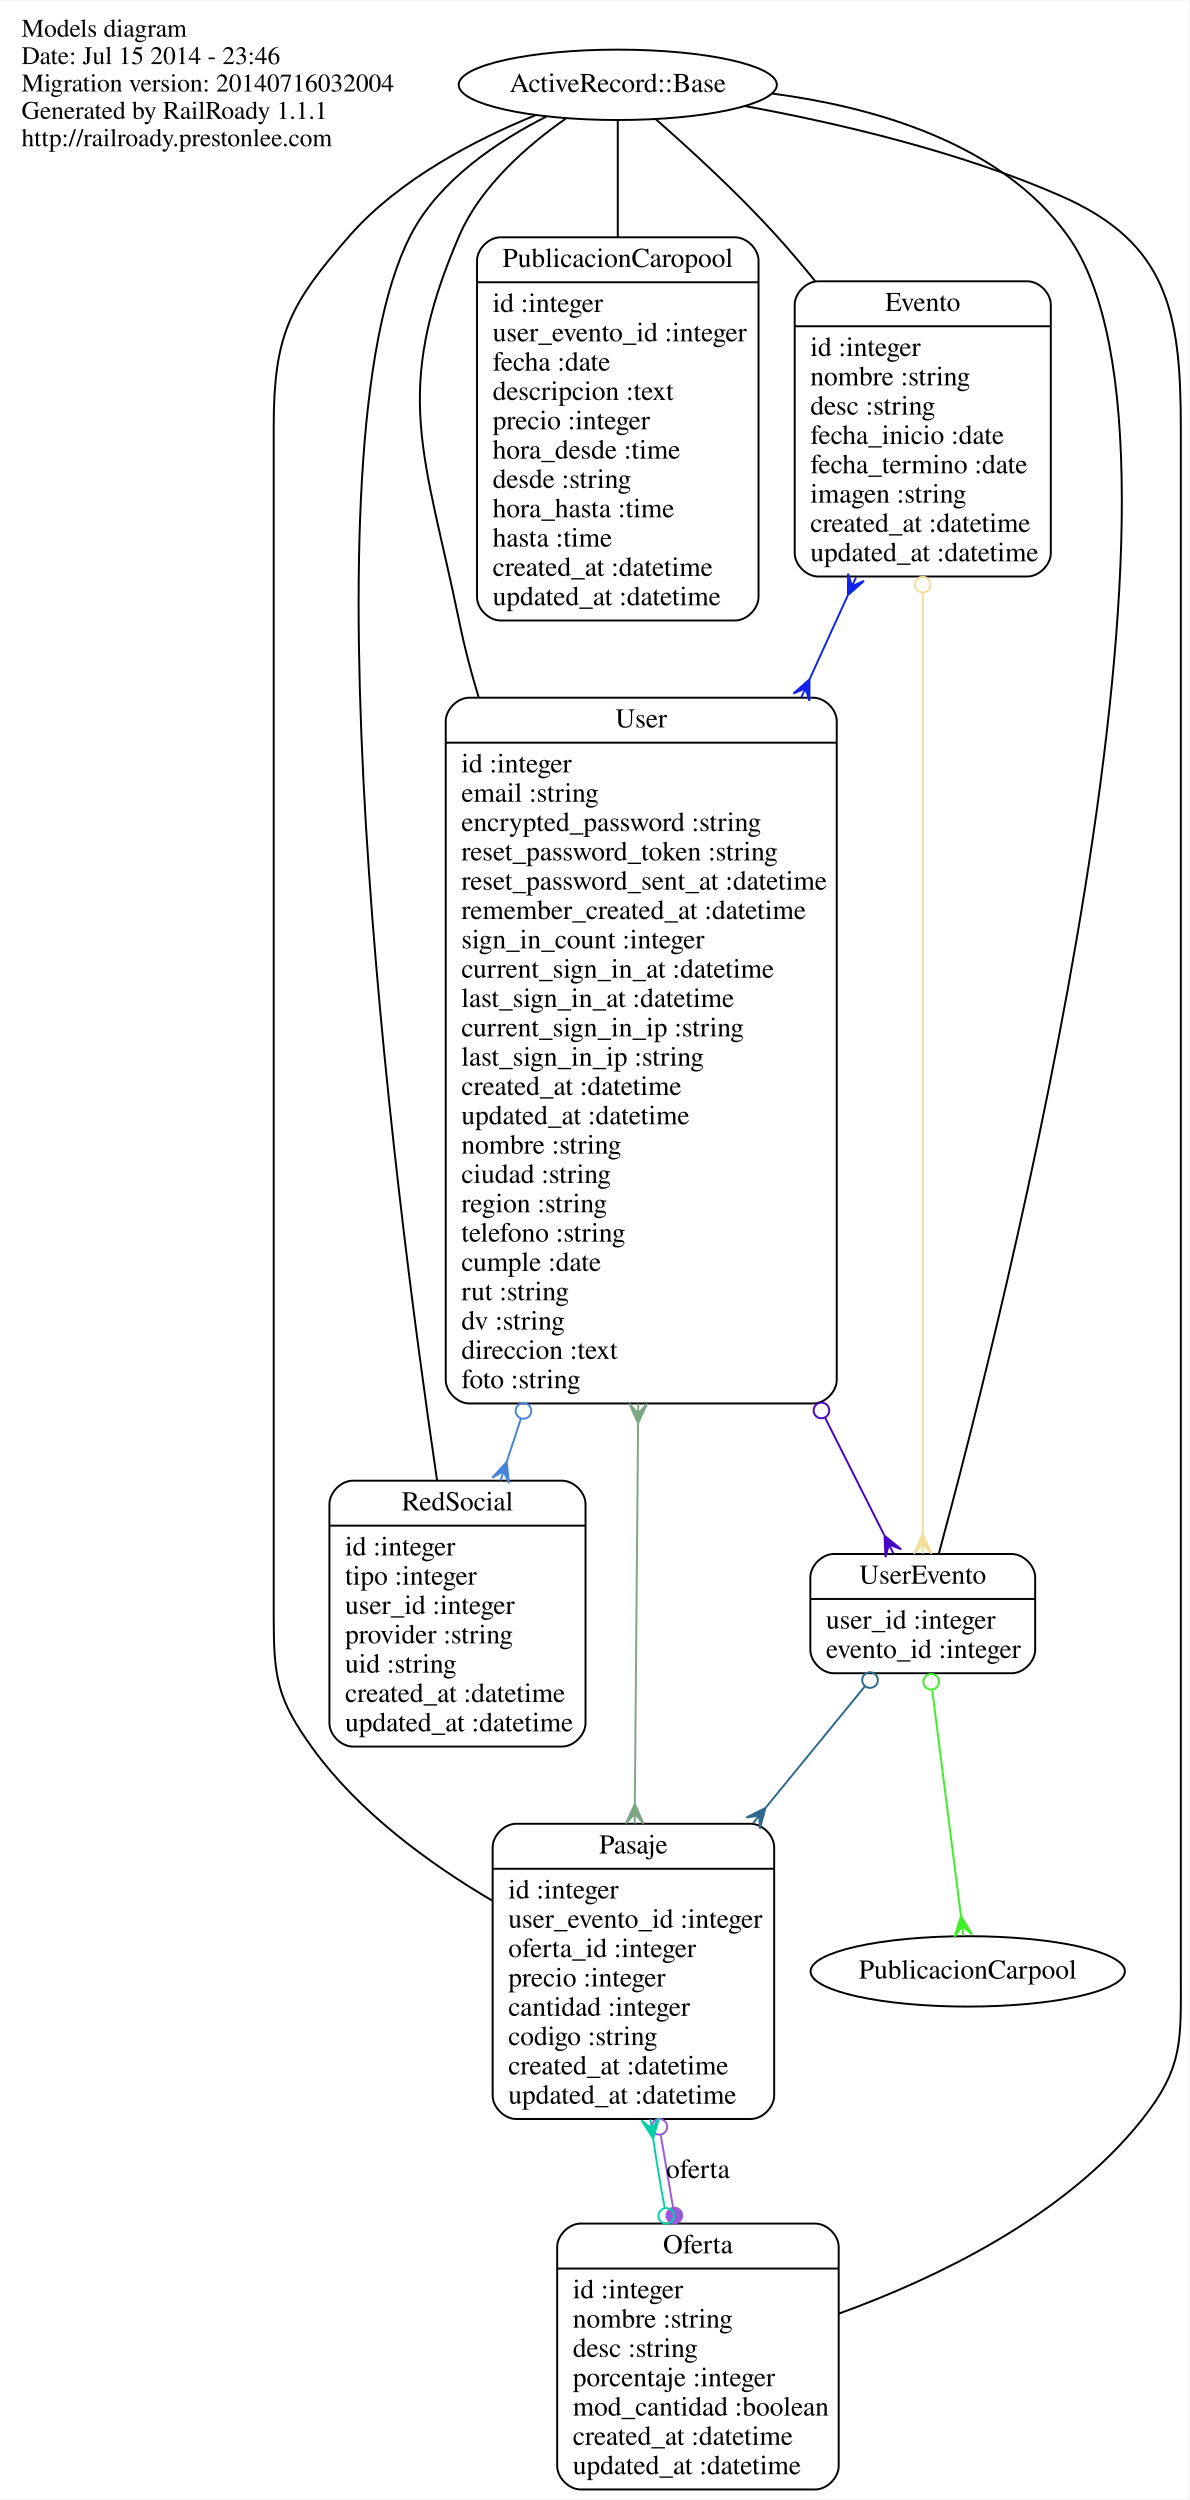
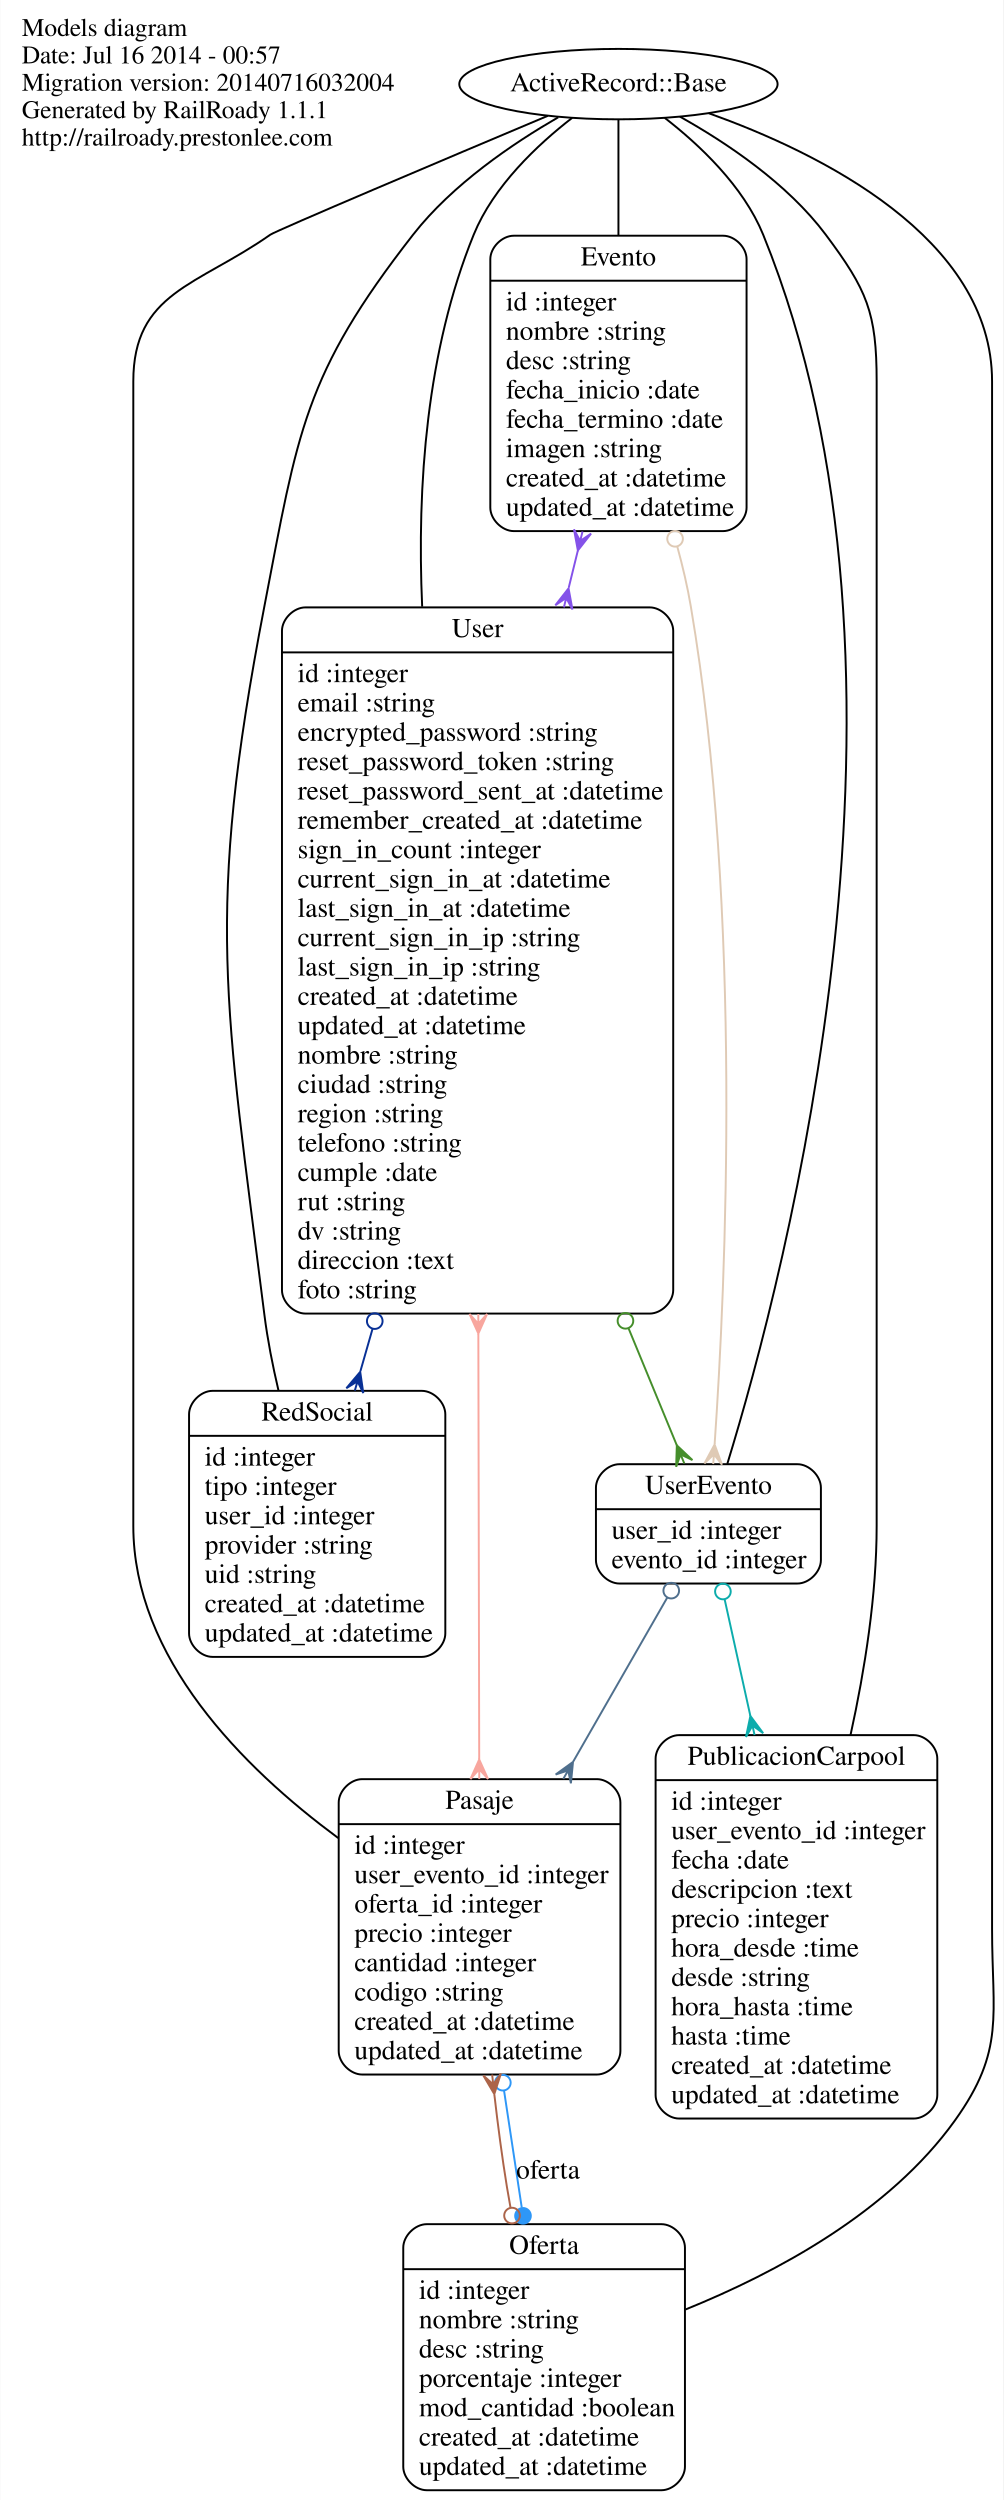
- <svg xmlns="http://www.w3.org/2000/svg" width="608pt" height="1278pt" viewBox="0.00 0.00 608.37 1278.00">
+ <svg xmlns="http://www.w3.org/2000/svg" width="513pt" height="1278pt" viewBox="0.00 0.00 512.71 1278.00">
  <g id="graph0" class="graph" transform="scale(1 1) rotate(0) translate(4 1274)">
-     <polygon fill="white" stroke="none" points="-4,4 -4,-1274 604.373,-1274 604.373,4 -4,4" />
+     <polygon fill="white" stroke="none" points="-4,4 -4,-1274 508.709,-1274 508.709,4 -4,4" />
    <g id="node1" class="node">
      <text text-anchor="start" x="7" y="-1255.6" font-family="Times,serif" font-size="13.00">Models diagram</text>
-       <text text-anchor="start" x="7" y="-1241.6" font-family="Times,serif" font-size="13.00">Date: Jul 15 2014 - 23:46</text>
+       <text text-anchor="start" x="7" y="-1241.6" font-family="Times,serif" font-size="13.00">Date: Jul 16 2014 - 00:57</text>
      <text text-anchor="start" x="7" y="-1227.6" font-family="Times,serif" font-size="13.00">Migration version: 20140716032004</text>
      <text text-anchor="start" x="7" y="-1213.6" font-family="Times,serif" font-size="13.00">Generated by RailRoady 1.1.1</text>
      <text text-anchor="start" x="7" y="-1199.6" font-family="Times,serif" font-size="13.00">http://railroady.prestonlee.com</text>
    </g>
    <g id="node2" class="node">
-       <path fill="none" stroke="black" d="M176.5,-381C176.5,-381 283.5,-381 283.5,-381 289.5,-381 295.5,-387 295.5,-393 295.5,-393 295.5,-505 295.5,-505 295.5,-511 289.5,-517 283.5,-517 283.5,-517 176.5,-517 176.5,-517 170.5,-517 164.5,-511 164.5,-505 164.5,-505 164.5,-393 164.5,-393 164.5,-387 170.5,-381 176.5,-381" />
-       <text text-anchor="middle" x="230" y="-501.8" font-family="Times,serif" font-size="14.00">RedSocial</text>
-       <polyline fill="none" stroke="black" points="164.5,-494 295.5,-494 " />
-       <text text-anchor="start" x="172.5" y="-478.8" font-family="Times,serif" font-size="14.00">id :integer</text>
-       <text text-anchor="start" x="172.5" y="-463.8" font-family="Times,serif" font-size="14.00">tipo :integer</text>
-       <text text-anchor="start" x="172.5" y="-448.8" font-family="Times,serif" font-size="14.00">user_id :integer</text>
-       <text text-anchor="start" x="172.5" y="-433.8" font-family="Times,serif" font-size="14.00">provider :string</text>
-       <text text-anchor="start" x="172.5" y="-418.8" font-family="Times,serif" font-size="14.00">uid :string</text>
-       <text text-anchor="start" x="172.5" y="-403.8" font-family="Times,serif" font-size="14.00">created_at :datetime</text>
-       <text text-anchor="start" x="172.5" y="-388.8" font-family="Times,serif" font-size="14.00">updated_at :datetime</text>
+       <path fill="none" stroke="black" d="M104.5,-427C104.5,-427 211.5,-427 211.5,-427 217.5,-427 223.5,-433 223.5,-439 223.5,-439 223.5,-551 223.5,-551 223.5,-557 217.5,-563 211.5,-563 211.5,-563 104.5,-563 104.5,-563 98.5,-563 92.5,-557 92.5,-551 92.5,-551 92.5,-439 92.5,-439 92.5,-433 98.5,-427 104.5,-427" />
+       <text text-anchor="middle" x="158" y="-547.8" font-family="Times,serif" font-size="14.00">RedSocial</text>
+       <polyline fill="none" stroke="black" points="92.5,-540 223.5,-540 " />
+       <text text-anchor="start" x="100.5" y="-524.8" font-family="Times,serif" font-size="14.00">id :integer</text>
+       <text text-anchor="start" x="100.5" y="-509.8" font-family="Times,serif" font-size="14.00">tipo :integer</text>
+       <text text-anchor="start" x="100.5" y="-494.8" font-family="Times,serif" font-size="14.00">user_id :integer</text>
+       <text text-anchor="start" x="100.5" y="-479.8" font-family="Times,serif" font-size="14.00">provider :string</text>
+       <text text-anchor="start" x="100.5" y="-464.8" font-family="Times,serif" font-size="14.00">uid :string</text>
+       <text text-anchor="start" x="100.5" y="-449.8" font-family="Times,serif" font-size="14.00">created_at :datetime</text>
+       <text text-anchor="start" x="100.5" y="-434.8" font-family="Times,serif" font-size="14.00">updated_at :datetime</text>
    </g>
    <g id="node3" class="node">
-       <path fill="none" stroke="black" d="M414.5,-979.5C414.5,-979.5 521.5,-979.5 521.5,-979.5 527.5,-979.5 533.5,-985.5 533.5,-991.5 533.5,-991.5 533.5,-1118.5 533.5,-1118.5 533.5,-1124.5 527.5,-1130.5 521.5,-1130.5 521.5,-1130.5 414.5,-1130.5 414.5,-1130.5 408.5,-1130.5 402.5,-1124.5 402.5,-1118.5 402.5,-1118.5 402.5,-991.5 402.5,-991.5 402.5,-985.5 408.5,-979.5 414.5,-979.5" />
-       <text text-anchor="middle" x="468" y="-1115.3" font-family="Times,serif" font-size="14.00">Evento</text>
-       <polyline fill="none" stroke="black" points="402.5,-1107.5 533.5,-1107.5 " />
-       <text text-anchor="start" x="410.5" y="-1092.3" font-family="Times,serif" font-size="14.00">id :integer</text>
-       <text text-anchor="start" x="410.5" y="-1077.3" font-family="Times,serif" font-size="14.00">nombre :string</text>
-       <text text-anchor="start" x="410.5" y="-1062.3" font-family="Times,serif" font-size="14.00">desc :string</text>
-       <text text-anchor="start" x="410.5" y="-1047.3" font-family="Times,serif" font-size="14.00">fecha_inicio :date</text>
-       <text text-anchor="start" x="410.5" y="-1032.3" font-family="Times,serif" font-size="14.00">fecha_termino :date</text>
-       <text text-anchor="start" x="410.5" y="-1017.3" font-family="Times,serif" font-size="14.00">imagen :string</text>
-       <text text-anchor="start" x="410.5" y="-1002.3" font-family="Times,serif" font-size="14.00">created_at :datetime</text>
-       <text text-anchor="start" x="410.5" y="-987.3" font-family="Times,serif" font-size="14.00">updated_at :datetime</text>
+       <path fill="none" stroke="black" d="M258.5,-1002.5C258.5,-1002.5 365.5,-1002.5 365.5,-1002.5 371.5,-1002.5 377.5,-1008.5 377.5,-1014.5 377.5,-1014.5 377.5,-1141.5 377.5,-1141.5 377.5,-1147.5 371.5,-1153.5 365.5,-1153.5 365.5,-1153.5 258.5,-1153.5 258.5,-1153.5 252.5,-1153.5 246.5,-1147.5 246.5,-1141.5 246.5,-1141.5 246.5,-1014.5 246.5,-1014.5 246.5,-1008.5 252.5,-1002.5 258.5,-1002.5" />
+       <text text-anchor="middle" x="312" y="-1138.3" font-family="Times,serif" font-size="14.00">Evento</text>
+       <polyline fill="none" stroke="black" points="246.5,-1130.5 377.5,-1130.5 " />
+       <text text-anchor="start" x="254.5" y="-1115.3" font-family="Times,serif" font-size="14.00">id :integer</text>
+       <text text-anchor="start" x="254.5" y="-1100.3" font-family="Times,serif" font-size="14.00">nombre :string</text>
+       <text text-anchor="start" x="254.5" y="-1085.3" font-family="Times,serif" font-size="14.00">desc :string</text>
+       <text text-anchor="start" x="254.5" y="-1070.3" font-family="Times,serif" font-size="14.00">fecha_inicio :date</text>
+       <text text-anchor="start" x="254.5" y="-1055.3" font-family="Times,serif" font-size="14.00">fecha_termino :date</text>
+       <text text-anchor="start" x="254.5" y="-1040.3" font-family="Times,serif" font-size="14.00">imagen :string</text>
+       <text text-anchor="start" x="254.5" y="-1025.3" font-family="Times,serif" font-size="14.00">created_at :datetime</text>
+       <text text-anchor="start" x="254.5" y="-1010.3" font-family="Times,serif" font-size="14.00">updated_at :datetime</text>
    </g>
    <g id="node7" class="node">
-       <path fill="none" stroke="black" d="M236,-556.5C236,-556.5 412,-556.5 412,-556.5 418,-556.5 424,-562.5 424,-568.5 424,-568.5 424,-905.5 424,-905.5 424,-911.5 418,-917.5 412,-917.5 412,-917.5 236,-917.5 236,-917.5 230,-917.5 224,-911.5 224,-905.5 224,-905.5 224,-568.5 224,-568.5 224,-562.5 230,-556.5 236,-556.5" />
-       <text text-anchor="middle" x="324" y="-902.3" font-family="Times,serif" font-size="14.00">User</text>
-       <polyline fill="none" stroke="black" points="224,-894.5 424,-894.5 " />
-       <text text-anchor="start" x="232" y="-879.3" font-family="Times,serif" font-size="14.00">id :integer</text>
-       <text text-anchor="start" x="232" y="-864.3" font-family="Times,serif" font-size="14.00">email :string</text>
-       <text text-anchor="start" x="232" y="-849.3" font-family="Times,serif" font-size="14.00">encrypted_password :string</text>
-       <text text-anchor="start" x="232" y="-834.3" font-family="Times,serif" font-size="14.00">reset_password_token :string</text>
-       <text text-anchor="start" x="232" y="-819.3" font-family="Times,serif" font-size="14.00">reset_password_sent_at :datetime</text>
-       <text text-anchor="start" x="232" y="-804.3" font-family="Times,serif" font-size="14.00">remember_created_at :datetime</text>
-       <text text-anchor="start" x="232" y="-789.3" font-family="Times,serif" font-size="14.00">sign_in_count :integer</text>
-       <text text-anchor="start" x="232" y="-774.3" font-family="Times,serif" font-size="14.00">current_sign_in_at :datetime</text>
-       <text text-anchor="start" x="232" y="-759.3" font-family="Times,serif" font-size="14.00">last_sign_in_at :datetime</text>
-       <text text-anchor="start" x="232" y="-744.3" font-family="Times,serif" font-size="14.00">current_sign_in_ip :string</text>
-       <text text-anchor="start" x="232" y="-729.3" font-family="Times,serif" font-size="14.00">last_sign_in_ip :string</text>
-       <text text-anchor="start" x="232" y="-714.3" font-family="Times,serif" font-size="14.00">created_at :datetime</text>
-       <text text-anchor="start" x="232" y="-699.3" font-family="Times,serif" font-size="14.00">updated_at :datetime</text>
-       <text text-anchor="start" x="232" y="-684.3" font-family="Times,serif" font-size="14.00">nombre :string</text>
-       <text text-anchor="start" x="232" y="-669.3" font-family="Times,serif" font-size="14.00">ciudad :string</text>
-       <text text-anchor="start" x="232" y="-654.3" font-family="Times,serif" font-size="14.00">region :string</text>
-       <text text-anchor="start" x="232" y="-639.3" font-family="Times,serif" font-size="14.00">telefono :string</text>
-       <text text-anchor="start" x="232" y="-624.3" font-family="Times,serif" font-size="14.00">cumple :date</text>
-       <text text-anchor="start" x="232" y="-609.3" font-family="Times,serif" font-size="14.00">rut :string</text>
-       <text text-anchor="start" x="232" y="-594.3" font-family="Times,serif" font-size="14.00">dv :string</text>
-       <text text-anchor="start" x="232" y="-579.3" font-family="Times,serif" font-size="14.00">direccion :text</text>
-       <text text-anchor="start" x="232" y="-564.3" font-family="Times,serif" font-size="14.00">foto :string</text>
+       <path fill="none" stroke="black" d="M152,-602.5C152,-602.5 328,-602.5 328,-602.5 334,-602.5 340,-608.5 340,-614.5 340,-614.5 340,-951.5 340,-951.5 340,-957.5 334,-963.5 328,-963.5 328,-963.5 152,-963.5 152,-963.5 146,-963.5 140,-957.5 140,-951.5 140,-951.5 140,-614.5 140,-614.5 140,-608.5 146,-602.5 152,-602.5" />
+       <text text-anchor="middle" x="240" y="-948.3" font-family="Times,serif" font-size="14.00">User</text>
+       <polyline fill="none" stroke="black" points="140,-940.5 340,-940.5 " />
+       <text text-anchor="start" x="148" y="-925.3" font-family="Times,serif" font-size="14.00">id :integer</text>
+       <text text-anchor="start" x="148" y="-910.3" font-family="Times,serif" font-size="14.00">email :string</text>
+       <text text-anchor="start" x="148" y="-895.3" font-family="Times,serif" font-size="14.00">encrypted_password :string</text>
+       <text text-anchor="start" x="148" y="-880.3" font-family="Times,serif" font-size="14.00">reset_password_token :string</text>
+       <text text-anchor="start" x="148" y="-865.3" font-family="Times,serif" font-size="14.00">reset_password_sent_at :datetime</text>
+       <text text-anchor="start" x="148" y="-850.3" font-family="Times,serif" font-size="14.00">remember_created_at :datetime</text>
+       <text text-anchor="start" x="148" y="-835.3" font-family="Times,serif" font-size="14.00">sign_in_count :integer</text>
+       <text text-anchor="start" x="148" y="-820.3" font-family="Times,serif" font-size="14.00">current_sign_in_at :datetime</text>
+       <text text-anchor="start" x="148" y="-805.3" font-family="Times,serif" font-size="14.00">last_sign_in_at :datetime</text>
+       <text text-anchor="start" x="148" y="-790.3" font-family="Times,serif" font-size="14.00">current_sign_in_ip :string</text>
+       <text text-anchor="start" x="148" y="-775.3" font-family="Times,serif" font-size="14.00">last_sign_in_ip :string</text>
+       <text text-anchor="start" x="148" y="-760.3" font-family="Times,serif" font-size="14.00">created_at :datetime</text>
+       <text text-anchor="start" x="148" y="-745.3" font-family="Times,serif" font-size="14.00">updated_at :datetime</text>
+       <text text-anchor="start" x="148" y="-730.3" font-family="Times,serif" font-size="14.00">nombre :string</text>
+       <text text-anchor="start" x="148" y="-715.3" font-family="Times,serif" font-size="14.00">ciudad :string</text>
+       <text text-anchor="start" x="148" y="-700.3" font-family="Times,serif" font-size="14.00">region :string</text>
+       <text text-anchor="start" x="148" y="-685.3" font-family="Times,serif" font-size="14.00">telefono :string</text>
+       <text text-anchor="start" x="148" y="-670.3" font-family="Times,serif" font-size="14.00">cumple :date</text>
+       <text text-anchor="start" x="148" y="-655.3" font-family="Times,serif" font-size="14.00">rut :string</text>
+       <text text-anchor="start" x="148" y="-640.3" font-family="Times,serif" font-size="14.00">dv :string</text>
+       <text text-anchor="start" x="148" y="-625.3" font-family="Times,serif" font-size="14.00">direccion :text</text>
+       <text text-anchor="start" x="148" y="-610.3" font-family="Times,serif" font-size="14.00">foto :string</text>
    </g>
    <g id="edge3" class="edge">
-       <path fill="none" stroke="#0f23ea" d="M429.58,-969.69C423.437,-956.209 416.873,-941.805 410.138,-927.024" />
-       <polygon fill="#0f23ea" stroke="#0f23ea" points="429.727,-970.013 429.779,-980.978 431.801,-974.563 433.874,-979.112 433.874,-979.112 433.874,-979.112 431.801,-974.563 437.969,-977.246 429.727,-970.013 429.727,-970.013" />
-       <polygon fill="#0f23ea" stroke="#0f23ea" points="410.071,-926.877 410.019,-915.911 407.997,-922.327 405.924,-917.777 405.924,-917.777 405.924,-917.777 407.997,-922.327 401.829,-919.643 410.071,-926.877 410.071,-926.877" />
+       <path fill="none" stroke="#8452e9" d="M291.211,-992.4C289.714,-986.307 288.173,-980.039 286.604,-973.651" />
+       <polygon fill="#8452e9" stroke="#8452e9" points="291.259,-992.595 289.275,-1003.38 292.452,-997.45 293.645,-1002.31 293.645,-1002.31 293.645,-1002.31 292.452,-997.45 298.015,-1001.23 291.259,-992.595 291.259,-992.595" />
+       <polygon fill="#8452e9" stroke="#8452e9" points="286.501,-973.233 288.485,-962.448 285.308,-968.378 284.115,-963.522 284.115,-963.522 284.115,-963.522 285.308,-968.378 279.745,-964.596 286.501,-973.233 286.501,-973.233" />
    </g>
    <g id="node8" class="node">
-       <path fill="none" stroke="black" d="M422.5,-418.5C422.5,-418.5 513.5,-418.5 513.5,-418.5 519.5,-418.5 525.5,-424.5 525.5,-430.5 525.5,-430.5 525.5,-467.5 525.5,-467.5 525.5,-473.5 519.5,-479.5 513.5,-479.5 513.5,-479.5 422.5,-479.5 422.5,-479.5 416.5,-479.5 410.5,-473.5 410.5,-467.5 410.5,-467.5 410.5,-430.5 410.5,-430.5 410.5,-424.5 416.5,-418.5 422.5,-418.5" />
-       <text text-anchor="middle" x="468" y="-464.3" font-family="Times,serif" font-size="14.00">UserEvento</text>
-       <polyline fill="none" stroke="black" points="410.5,-456.5 525.5,-456.5 " />
-       <text text-anchor="start" x="418.5" y="-441.3" font-family="Times,serif" font-size="14.00">user_id :integer</text>
-       <text text-anchor="start" x="418.5" y="-426.3" font-family="Times,serif" font-size="14.00">evento_id :integer</text>
+       <path fill="none" stroke="black" d="M312.5,-464.5C312.5,-464.5 403.5,-464.5 403.5,-464.5 409.5,-464.5 415.5,-470.5 415.5,-476.5 415.5,-476.5 415.5,-513.5 415.5,-513.5 415.5,-519.5 409.5,-525.5 403.5,-525.5 403.5,-525.5 312.5,-525.5 312.5,-525.5 306.5,-525.5 300.5,-519.5 300.5,-513.5 300.5,-513.5 300.5,-476.5 300.5,-476.5 300.5,-470.5 306.5,-464.5 312.5,-464.5" />
+       <text text-anchor="middle" x="358" y="-510.3" font-family="Times,serif" font-size="14.00">UserEvento</text>
+       <polyline fill="none" stroke="black" points="300.5,-502.5 415.5,-502.5 " />
+       <text text-anchor="start" x="308.5" y="-487.3" font-family="Times,serif" font-size="14.00">user_id :integer</text>
+       <text text-anchor="start" x="308.5" y="-472.3" font-family="Times,serif" font-size="14.00">evento_id :integer</text>
    </g>
    <g id="edge2" class="edge">
-       <path fill="none" stroke="#f1de9b" d="M468,-971.331C468,-839.626 468,-587.11 468,-489.693" />
-       <ellipse fill="none" stroke="#f1de9b" cx="468" cy="-975.332" rx="4" ry="4" />
-       <polygon fill="#f1de9b" stroke="#f1de9b" points="468,-489.676 472.5,-479.676 468,-484.676 468,-479.676 468,-479.676 468,-479.676 468,-484.676 463.5,-479.676 468,-489.676 468,-489.676" />
+       <path fill="none" stroke="#dfcab5" d="M342.069,-994.648C344.872,-984.439 347.296,-974.056 349,-964 375.535,-807.38 366.795,-617.079 361.179,-535.848" />
+       <ellipse fill="none" stroke="#dfcab5" cx="340.953" cy="-998.567" rx="4" ry="4" />
+       <polygon fill="#dfcab5" stroke="#dfcab5" points="361.158,-535.553 364.933,-525.258 360.801,-530.566 360.444,-525.579 360.444,-525.579 360.444,-525.579 360.801,-530.566 355.956,-525.9 361.158,-535.553 361.158,-535.553" />
    </g>
    <g id="node4" class="node">
-       <path fill="none" stroke="black" d="M260,-190.5C260,-190.5 380,-190.5 380,-190.5 386,-190.5 392,-196.5 392,-202.5 392,-202.5 392,-329.5 392,-329.5 392,-335.5 386,-341.5 380,-341.5 380,-341.5 260,-341.5 260,-341.5 254,-341.5 248,-335.5 248,-329.5 248,-329.5 248,-202.5 248,-202.5 248,-196.5 254,-190.5 260,-190.5" />
-       <text text-anchor="middle" x="320" y="-326.3" font-family="Times,serif" font-size="14.00">Pasaje</text>
-       <polyline fill="none" stroke="black" points="248,-318.5 392,-318.5 " />
-       <text text-anchor="start" x="256" y="-303.3" font-family="Times,serif" font-size="14.00">id :integer</text>
-       <text text-anchor="start" x="256" y="-288.3" font-family="Times,serif" font-size="14.00">user_evento_id :integer</text>
-       <text text-anchor="start" x="256" y="-273.3" font-family="Times,serif" font-size="14.00">oferta_id :integer</text>
-       <text text-anchor="start" x="256" y="-258.3" font-family="Times,serif" font-size="14.00">precio :integer</text>
-       <text text-anchor="start" x="256" y="-243.3" font-family="Times,serif" font-size="14.00">cantidad :integer</text>
-       <text text-anchor="start" x="256" y="-228.3" font-family="Times,serif" font-size="14.00">codigo :string</text>
-       <text text-anchor="start" x="256" y="-213.3" font-family="Times,serif" font-size="14.00">created_at :datetime</text>
-       <text text-anchor="start" x="256" y="-198.3" font-family="Times,serif" font-size="14.00">updated_at :datetime</text>
+       <path fill="none" stroke="black" d="M181,-213.5C181,-213.5 301,-213.5 301,-213.5 307,-213.5 313,-219.5 313,-225.5 313,-225.5 313,-352.5 313,-352.5 313,-358.5 307,-364.5 301,-364.5 301,-364.5 181,-364.5 181,-364.5 175,-364.5 169,-358.5 169,-352.5 169,-352.5 169,-225.5 169,-225.5 169,-219.5 175,-213.5 181,-213.5" />
+       <text text-anchor="middle" x="241" y="-349.3" font-family="Times,serif" font-size="14.00">Pasaje</text>
+       <polyline fill="none" stroke="black" points="169,-341.5 313,-341.5 " />
+       <text text-anchor="start" x="177" y="-326.3" font-family="Times,serif" font-size="14.00">id :integer</text>
+       <text text-anchor="start" x="177" y="-311.3" font-family="Times,serif" font-size="14.00">user_evento_id :integer</text>
+       <text text-anchor="start" x="177" y="-296.3" font-family="Times,serif" font-size="14.00">oferta_id :integer</text>
+       <text text-anchor="start" x="177" y="-281.3" font-family="Times,serif" font-size="14.00">precio :integer</text>
+       <text text-anchor="start" x="177" y="-266.3" font-family="Times,serif" font-size="14.00">cantidad :integer</text>
+       <text text-anchor="start" x="177" y="-251.3" font-family="Times,serif" font-size="14.00">codigo :string</text>
+       <text text-anchor="start" x="177" y="-236.3" font-family="Times,serif" font-size="14.00">created_at :datetime</text>
+       <text text-anchor="start" x="177" y="-221.3" font-family="Times,serif" font-size="14.00">updated_at :datetime</text>
    </g>
    <g id="node6" class="node">
-       <path fill="none" stroke="black" d="M293,-1C293,-1 413,-1 413,-1 419,-1 425,-7 425,-13 425,-13 425,-125 425,-125 425,-131 419,-137 413,-137 413,-137 293,-137 293,-137 287,-137 281,-131 281,-125 281,-125 281,-13 281,-13 281,-7 287,-1 293,-1" />
-       <text text-anchor="middle" x="353" y="-121.8" font-family="Times,serif" font-size="14.00">Oferta</text>
-       <polyline fill="none" stroke="black" points="281,-114 425,-114 " />
-       <text text-anchor="start" x="289" y="-98.8" font-family="Times,serif" font-size="14.00">id :integer</text>
-       <text text-anchor="start" x="289" y="-83.8" font-family="Times,serif" font-size="14.00">nombre :string</text>
-       <text text-anchor="start" x="289" y="-68.8" font-family="Times,serif" font-size="14.00">desc :string</text>
-       <text text-anchor="start" x="289" y="-53.8" font-family="Times,serif" font-size="14.00">porcentaje :integer</text>
-       <text text-anchor="start" x="289" y="-38.8" font-family="Times,serif" font-size="14.00">mod_cantidad :boolean</text>
-       <text text-anchor="start" x="289" y="-23.8" font-family="Times,serif" font-size="14.00">created_at :datetime</text>
-       <text text-anchor="start" x="289" y="-8.8" font-family="Times,serif" font-size="14.00">updated_at :datetime</text>
+       <path fill="none" stroke="black" d="M214,-1C214,-1 334,-1 334,-1 340,-1 346,-7 346,-13 346,-13 346,-125 346,-125 346,-131 340,-137 334,-137 334,-137 214,-137 214,-137 208,-137 202,-131 202,-125 202,-125 202,-13 202,-13 202,-7 208,-1 214,-1" />
+       <text text-anchor="middle" x="274" y="-121.8" font-family="Times,serif" font-size="14.00">Oferta</text>
+       <polyline fill="none" stroke="black" points="202,-114 346,-114 " />
+       <text text-anchor="start" x="210" y="-98.8" font-family="Times,serif" font-size="14.00">id :integer</text>
+       <text text-anchor="start" x="210" y="-83.8" font-family="Times,serif" font-size="14.00">nombre :string</text>
+       <text text-anchor="start" x="210" y="-68.8" font-family="Times,serif" font-size="14.00">desc :string</text>
+       <text text-anchor="start" x="210" y="-53.8" font-family="Times,serif" font-size="14.00">porcentaje :integer</text>
+       <text text-anchor="start" x="210" y="-38.8" font-family="Times,serif" font-size="14.00">mod_cantidad :boolean</text>
+       <text text-anchor="start" x="210" y="-23.8" font-family="Times,serif" font-size="14.00">created_at :datetime</text>
+       <text text-anchor="start" x="210" y="-8.8" font-family="Times,serif" font-size="14.00">updated_at :datetime</text>
    </g>
    <g id="edge5" class="edge">
-       <path fill="none" stroke="#975ad9" d="M334.019,-182.162C336.103,-169.846 338.241,-157.211 340.296,-145.067" />
-       <ellipse fill="none" stroke="#975ad9" cx="333.285" cy="-186.5" rx="4" ry="4" />
-       <ellipse fill="#975ad9" stroke="#975ad9" cx="340.966" cy="-141.11" rx="4" ry="4" />
-       <text text-anchor="middle" x="353" y="-160.3" font-family="Times,serif" font-size="14.00">oferta</text>
+       <path fill="none" stroke="#2e97f7" d="M253.548,-205.107C256.515,-185.507 259.663,-164.71 262.577,-145.459" />
+       <ellipse fill="none" stroke="#2e97f7" cx="252.909" cy="-209.327" rx="4" ry="4" />
+       <ellipse fill="#2e97f7" stroke="#2e97f7" cx="263.212" cy="-141.266" rx="4" ry="4" />
+       <text text-anchor="middle" x="276" y="-160.3" font-family="Times,serif" font-size="14.00">oferta</text>
    </g>
    <g id="node5" class="node">
-       <path fill="none" stroke="black" d="M252,-957C252,-957 372,-957 372,-957 378,-957 384,-963 384,-969 384,-969 384,-1141 384,-1141 384,-1147 378,-1153 372,-1153 372,-1153 252,-1153 252,-1153 246,-1153 240,-1147 240,-1141 240,-1141 240,-969 240,-969 240,-963 246,-957 252,-957" />
-       <text text-anchor="middle" x="312" y="-1137.8" font-family="Times,serif" font-size="14.00">PublicacionCaropool</text>
-       <polyline fill="none" stroke="black" points="240,-1130 384,-1130 " />
-       <text text-anchor="start" x="248" y="-1114.8" font-family="Times,serif" font-size="14.00">id :integer</text>
-       <text text-anchor="start" x="248" y="-1099.8" font-family="Times,serif" font-size="14.00">user_evento_id :integer</text>
-       <text text-anchor="start" x="248" y="-1084.8" font-family="Times,serif" font-size="14.00">fecha :date</text>
-       <text text-anchor="start" x="248" y="-1069.8" font-family="Times,serif" font-size="14.00">descripcion :text</text>
-       <text text-anchor="start" x="248" y="-1054.8" font-family="Times,serif" font-size="14.00">precio :integer</text>
-       <text text-anchor="start" x="248" y="-1039.8" font-family="Times,serif" font-size="14.00">hora_desde :time</text>
-       <text text-anchor="start" x="248" y="-1024.8" font-family="Times,serif" font-size="14.00">desde :string</text>
-       <text text-anchor="start" x="248" y="-1009.8" font-family="Times,serif" font-size="14.00">hora_hasta :time</text>
-       <text text-anchor="start" x="248" y="-994.8" font-family="Times,serif" font-size="14.00">hasta :time</text>
-       <text text-anchor="start" x="248" y="-979.8" font-family="Times,serif" font-size="14.00">created_at :datetime</text>
-       <text text-anchor="start" x="248" y="-964.8" font-family="Times,serif" font-size="14.00">updated_at :datetime</text>
+       <path fill="none" stroke="black" d="M343,-191C343,-191 463,-191 463,-191 469,-191 475,-197 475,-203 475,-203 475,-375 475,-375 475,-381 469,-387 463,-387 463,-387 343,-387 343,-387 337,-387 331,-381 331,-375 331,-375 331,-203 331,-203 331,-197 337,-191 343,-191" />
+       <text text-anchor="middle" x="403" y="-371.8" font-family="Times,serif" font-size="14.00">PublicacionCarpool</text>
+       <polyline fill="none" stroke="black" points="331,-364 475,-364 " />
+       <text text-anchor="start" x="339" y="-348.8" font-family="Times,serif" font-size="14.00">id :integer</text>
+       <text text-anchor="start" x="339" y="-333.8" font-family="Times,serif" font-size="14.00">user_evento_id :integer</text>
+       <text text-anchor="start" x="339" y="-318.8" font-family="Times,serif" font-size="14.00">fecha :date</text>
+       <text text-anchor="start" x="339" y="-303.8" font-family="Times,serif" font-size="14.00">descripcion :text</text>
+       <text text-anchor="start" x="339" y="-288.8" font-family="Times,serif" font-size="14.00">precio :integer</text>
+       <text text-anchor="start" x="339" y="-273.8" font-family="Times,serif" font-size="14.00">hora_desde :time</text>
+       <text text-anchor="start" x="339" y="-258.8" font-family="Times,serif" font-size="14.00">desde :string</text>
+       <text text-anchor="start" x="339" y="-243.8" font-family="Times,serif" font-size="14.00">hora_hasta :time</text>
+       <text text-anchor="start" x="339" y="-228.8" font-family="Times,serif" font-size="14.00">hasta :time</text>
+       <text text-anchor="start" x="339" y="-213.8" font-family="Times,serif" font-size="14.00">created_at :datetime</text>
+       <text text-anchor="start" x="339" y="-198.8" font-family="Times,serif" font-size="14.00">updated_at :datetime</text>
    </g>
    <g id="edge8" class="edge">
-       <path fill="none" stroke="#06cfa7" d="M335.996,-145.105C335.292,-148.783 334.622,-152.429 334,-156 332.626,-163.884 331.326,-172.11 330.113,-180.356" />
-       <ellipse fill="none" stroke="#06cfa7" cx="336.813" cy="-140.945" rx="4" ry="4" />
-       <polygon fill="#06cfa7" stroke="#06cfa7" points="330.092,-180.502 324.223,-189.764 329.385,-185.451 328.678,-190.401 328.678,-190.401 328.678,-190.401 329.385,-185.451 333.132,-191.038 330.092,-180.502 330.092,-180.502" />
+       <path fill="none" stroke="#ac6449" d="M256.849,-145.358C256.19,-148.949 255.569,-152.51 255,-156 252.522,-171.206 250.383,-187.473 248.576,-203.209" />
+       <ellipse fill="none" stroke="#ac6449" cx="257.602" cy="-141.394" rx="4" ry="4" />
+       <polygon fill="#ac6449" stroke="#ac6449" points="248.541,-203.518 242.963,-212.959 247.989,-208.487 247.436,-213.456 247.436,-213.456 247.436,-213.456 247.989,-208.487 251.908,-213.954 248.541,-203.518 248.541,-203.518" />
    </g>
    <g id="edge10" class="edge">
-       <path fill="none" stroke="#4683da" d="M262.468,-548.786C259.971,-541.188 257.534,-533.775 255.191,-526.644" />
-       <ellipse fill="none" stroke="#4683da" cx="263.753" cy="-552.696" rx="4" ry="4" />
-       <polygon fill="#4683da" stroke="#4683da" points="255.178,-526.605 256.331,-515.7 253.617,-521.855 252.056,-517.105 252.056,-517.105 252.056,-517.105 253.617,-521.855 247.781,-518.51 255.178,-526.605 255.178,-526.605" />
+       <path fill="none" stroke="#083095" d="M186.323,-594.786C184.194,-587.361 182.116,-580.112 180.114,-573.131" />
+       <ellipse fill="none" stroke="#083095" cx="187.431" cy="-598.651" rx="4" ry="4" />
+       <polygon fill="#083095" stroke="#083095" points="179.996,-572.718 181.566,-561.865 178.618,-567.911 177.24,-563.105 177.24,-563.105 177.24,-563.105 178.618,-567.911 172.914,-564.345 179.996,-572.718 179.996,-572.718" />
    </g>
    <g id="edge12" class="edge">
-       <path fill="none" stroke="#7ea685" d="M322.382,-546.255C321.806,-478.779 321.187,-406.167 320.724,-351.903" />
-       <polygon fill="#7ea685" stroke="#7ea685" points="322.382,-546.349 317.968,-556.387 322.425,-551.349 322.468,-556.349 322.468,-556.349 322.468,-556.349 322.425,-551.349 326.968,-556.31 322.382,-546.349 322.382,-546.349" />
-       <polygon fill="#7ea685" stroke="#7ea685" points="320.722,-351.646 325.136,-341.608 320.679,-346.646 320.637,-341.646 320.637,-341.646 320.637,-341.646 320.679,-346.646 316.137,-341.685 320.722,-351.646 320.722,-351.646" />
+       <path fill="none" stroke="#f8a69e" d="M240.386,-592.138C240.539,-517.003 240.706,-434.486 240.828,-374.7" />
+       <polygon fill="#f8a69e" stroke="#f8a69e" points="240.386,-592.288 235.865,-602.279 240.375,-597.288 240.365,-602.288 240.365,-602.288 240.365,-602.288 240.375,-597.288 244.865,-602.297 240.386,-592.288 240.386,-592.288" />
+       <polygon fill="#f8a69e" stroke="#f8a69e" points="240.828,-374.558 245.348,-364.567 240.838,-369.558 240.848,-364.558 240.848,-364.558 240.848,-364.558 240.838,-369.558 236.348,-364.549 240.828,-374.558 240.828,-374.558" />
    </g>
    <g id="edge11" class="edge">
-       <path fill="none" stroke="#4603c6" d="M418.027,-549.253C429.318,-526.828 439.809,-505.991 448.234,-489.257" />
-       <ellipse fill="none" stroke="#4603c6" cx="416.179" cy="-552.923" rx="4" ry="4" />
-       <polygon fill="#4603c6" stroke="#4603c6" points="448.449,-488.83 456.966,-481.922 450.698,-484.364 452.946,-479.898 452.946,-479.898 452.946,-479.898 450.698,-484.364 448.927,-477.875 448.449,-488.83 448.449,-488.83" />
+       <path fill="none" stroke="#458e2b" d="M317.191,-594.91C326.397,-572.597 334.948,-551.871 341.82,-535.215" />
+       <ellipse fill="none" stroke="#458e2b" cx="315.587" cy="-598.798" rx="4" ry="4" />
+       <polygon fill="#458e2b" stroke="#458e2b" points="341.85,-535.142 349.824,-527.615 343.757,-530.52 345.664,-525.898 345.664,-525.898 345.664,-525.898 343.757,-530.52 341.504,-524.182 341.85,-535.142 341.85,-535.142" />
    </g>
    <g id="edge14" class="edge">
-       <path fill="none" stroke="#2d698d" d="M438.405,-411.806C423.795,-393.938 405.52,-371.589 387.732,-349.835" />
-       <ellipse fill="none" stroke="#2d698d" cx="441.029" cy="-415.015" rx="4" ry="4" />
-       <polygon fill="#2d698d" stroke="#2d698d" points="387.539,-349.598 384.692,-339.008 384.374,-345.727 381.209,-341.857 381.209,-341.857 381.209,-341.857 384.374,-345.727 377.725,-344.705 387.539,-349.598 387.539,-349.598" />
-     </g>
-     <g id="node10" class="node">
-       <ellipse fill="none" stroke="black" cx="491" cy="-266" rx="80.389" ry="18" />
-       <text text-anchor="middle" x="491" y="-262.3" font-family="Times,serif" font-size="14.00">PublicacionCarpool</text>
+       <path fill="none" stroke="#4f6f8d" d="M336.972,-457.336C323.582,-433.989 305.669,-402.757 288.946,-373.599" />
+       <ellipse fill="none" stroke="#4f6f8d" cx="338.997" cy="-460.867" rx="4" ry="4" />
+       <polygon fill="#4f6f8d" stroke="#4f6f8d" points="288.776,-373.302 287.705,-362.389 286.289,-368.965 283.801,-364.628 283.801,-364.628 283.801,-364.628 286.289,-368.965 279.898,-366.866 288.776,-373.302 288.776,-373.302" />
    </g>
    <g id="edge15" class="edge">
-       <path fill="none" stroke="#3ded27" d="M472.868,-409.69C477.264,-375.096 483.624,-325.047 487.526,-294.342" />
-       <ellipse fill="none" stroke="#3ded27" cx="472.302" cy="-414.143" rx="4" ry="4" />
-       <polygon fill="#3ded27" stroke="#3ded27" points="487.535,-294.265 493.26,-284.912 488.166,-289.305 488.796,-284.345 488.796,-284.345 488.796,-284.345 488.166,-289.305 484.332,-283.777 487.535,-294.265 487.535,-294.265" />
+       <path fill="none" stroke="#0cacac" d="M366.323,-456.267C370.079,-439.241 374.724,-418.184 379.432,-396.843" />
+       <ellipse fill="none" stroke="#0cacac" cx="365.405" cy="-460.431" rx="4" ry="4" />
+       <polygon fill="#0cacac" stroke="#0cacac" points="379.442,-396.797 385.99,-388.001 380.519,-391.914 381.596,-387.031 381.596,-387.031 381.596,-387.031 380.519,-391.914 377.202,-386.062 379.442,-396.797 379.442,-396.797" />
    </g>
    <g id="node9" class="node">
      <ellipse fill="none" stroke="black" cx="312" cy="-1231" rx="81.365" ry="18" />
      <text text-anchor="middle" x="312" y="-1227.3" font-family="Times,serif" font-size="14.00">ActiveRecord::Base</text>
    </g>
    <g id="edge1" class="edge">
-       <path fill="none" stroke="black" d="M275.614,-1214.83C251.042,-1202.43 220.533,-1182.3 206,-1154 149.719,-1044.4 196.906,-671.175 219.548,-517.233" />
+       <path fill="none" stroke="black" d="M281.216,-1214.04C258.088,-1200.69 227.067,-1179.73 207,-1154 151.066,-1082.28 148.199,-1053.31 131,-964 100.575,-806.014 110.988,-761.639 131,-602 132.594,-589.281 135.225,-575.9 138.235,-563.09" />
    </g>
    <g id="edge4" class="edge">
-       <path fill="none" stroke="black" d="M331.509,-1213.33C348.47,-1198.46 373.34,-1175.74 393,-1154 399.682,-1146.61 406.412,-1138.67 412.95,-1130.63" />
+       <path fill="none" stroke="black" d="M312,-1212.97C312,-1198.24 312,-1175.86 312,-1153.58" />
    </g>
    <g id="edge6" class="edge">
-       <path fill="none" stroke="black" d="M269.871,-1215.46C239.873,-1203.21 200.512,-1183 175,-1154 144.036,-1118.8 136,-1102.88 136,-1056 136,-1056 136,-1056 136,-448 136,-416.498 137.523,-405.515 156,-380 179.525,-347.515 215.403,-321.268 247.609,-302.276" />
+       <path fill="none" stroke="black" d="M275.92,-1214.81C224.804,-1193.27 137.112,-1156.18 134,-1154 96.672,-1127.82 64,-1124.6 64,-1079 64,-1079 64,-1079 64,-494 64,-426.596 119.81,-370.567 168.752,-334.391" />
    </g>
    <g id="edge7" class="edge">
-       <path fill="none" stroke="black" d="M312,-1213C312,-1198.46 312,-1176.27 312,-1153.11" />
+       <path fill="none" stroke="black" d="M343.426,-1214.37C366.961,-1201.2 398.359,-1180.31 418,-1154 439.104,-1125.73 444,-1114.28 444,-1079 444,-1079 444,-1079 444,-494 444,-458.688 438.022,-420.6 430.632,-387.004" />
    </g>
    <g id="edge9" class="edge">
-       <path fill="none" stroke="black" d="M377.055,-1220.13C423.53,-1211.61 486.809,-1196.99 539,-1174 593.028,-1150.2 600,-1115.04 600,-1056 600,-1056 600,-1056 600,-265 600,-230.502 601.492,-216.986 580,-190 540.704,-140.659 475.496,-109.201 425.027,-90.931" />
+       <path fill="none" stroke="black" d="M358.236,-1216.09C414.763,-1195.88 503,-1152.55 503,-1079 503,-1079 503,-1079 503,-288 503,-243.633 509.835,-226.068 484,-190 450.501,-143.232 392.714,-112.154 346.228,-93.366" />
    </g>
    <g id="edge13" class="edge">
-       <path fill="none" stroke="black" d="M285.39,-1213.72C266.283,-1200.34 242.033,-1179.48 231,-1154 196.034,-1073.24 213.378,-1042.22 231,-956 233.596,-943.301 236.96,-930.427 240.866,-917.612" />
+       <path fill="none" stroke="black" d="M288.361,-1213.76C270.769,-1200.13 248.123,-1178.91 238,-1154 213.995,-1094.94 208.904,-1026.06 211.669,-963.849" />
    </g>
    <g id="edge16" class="edge">
-       <path fill="none" stroke="black" d="M390.756,-1226.57C442.894,-1219.71 507.759,-1201.38 542,-1154 621.547,-1043.94 508.602,-599.246 476.232,-479.707" />
+       <path fill="none" stroke="black" d="M335.639,-1213.76C353.231,-1200.13 375.877,-1178.91 386,-1154 477.913,-927.85 397.043,-621.252 367.659,-525.685" />
    </g>
  </g>
</svg>
